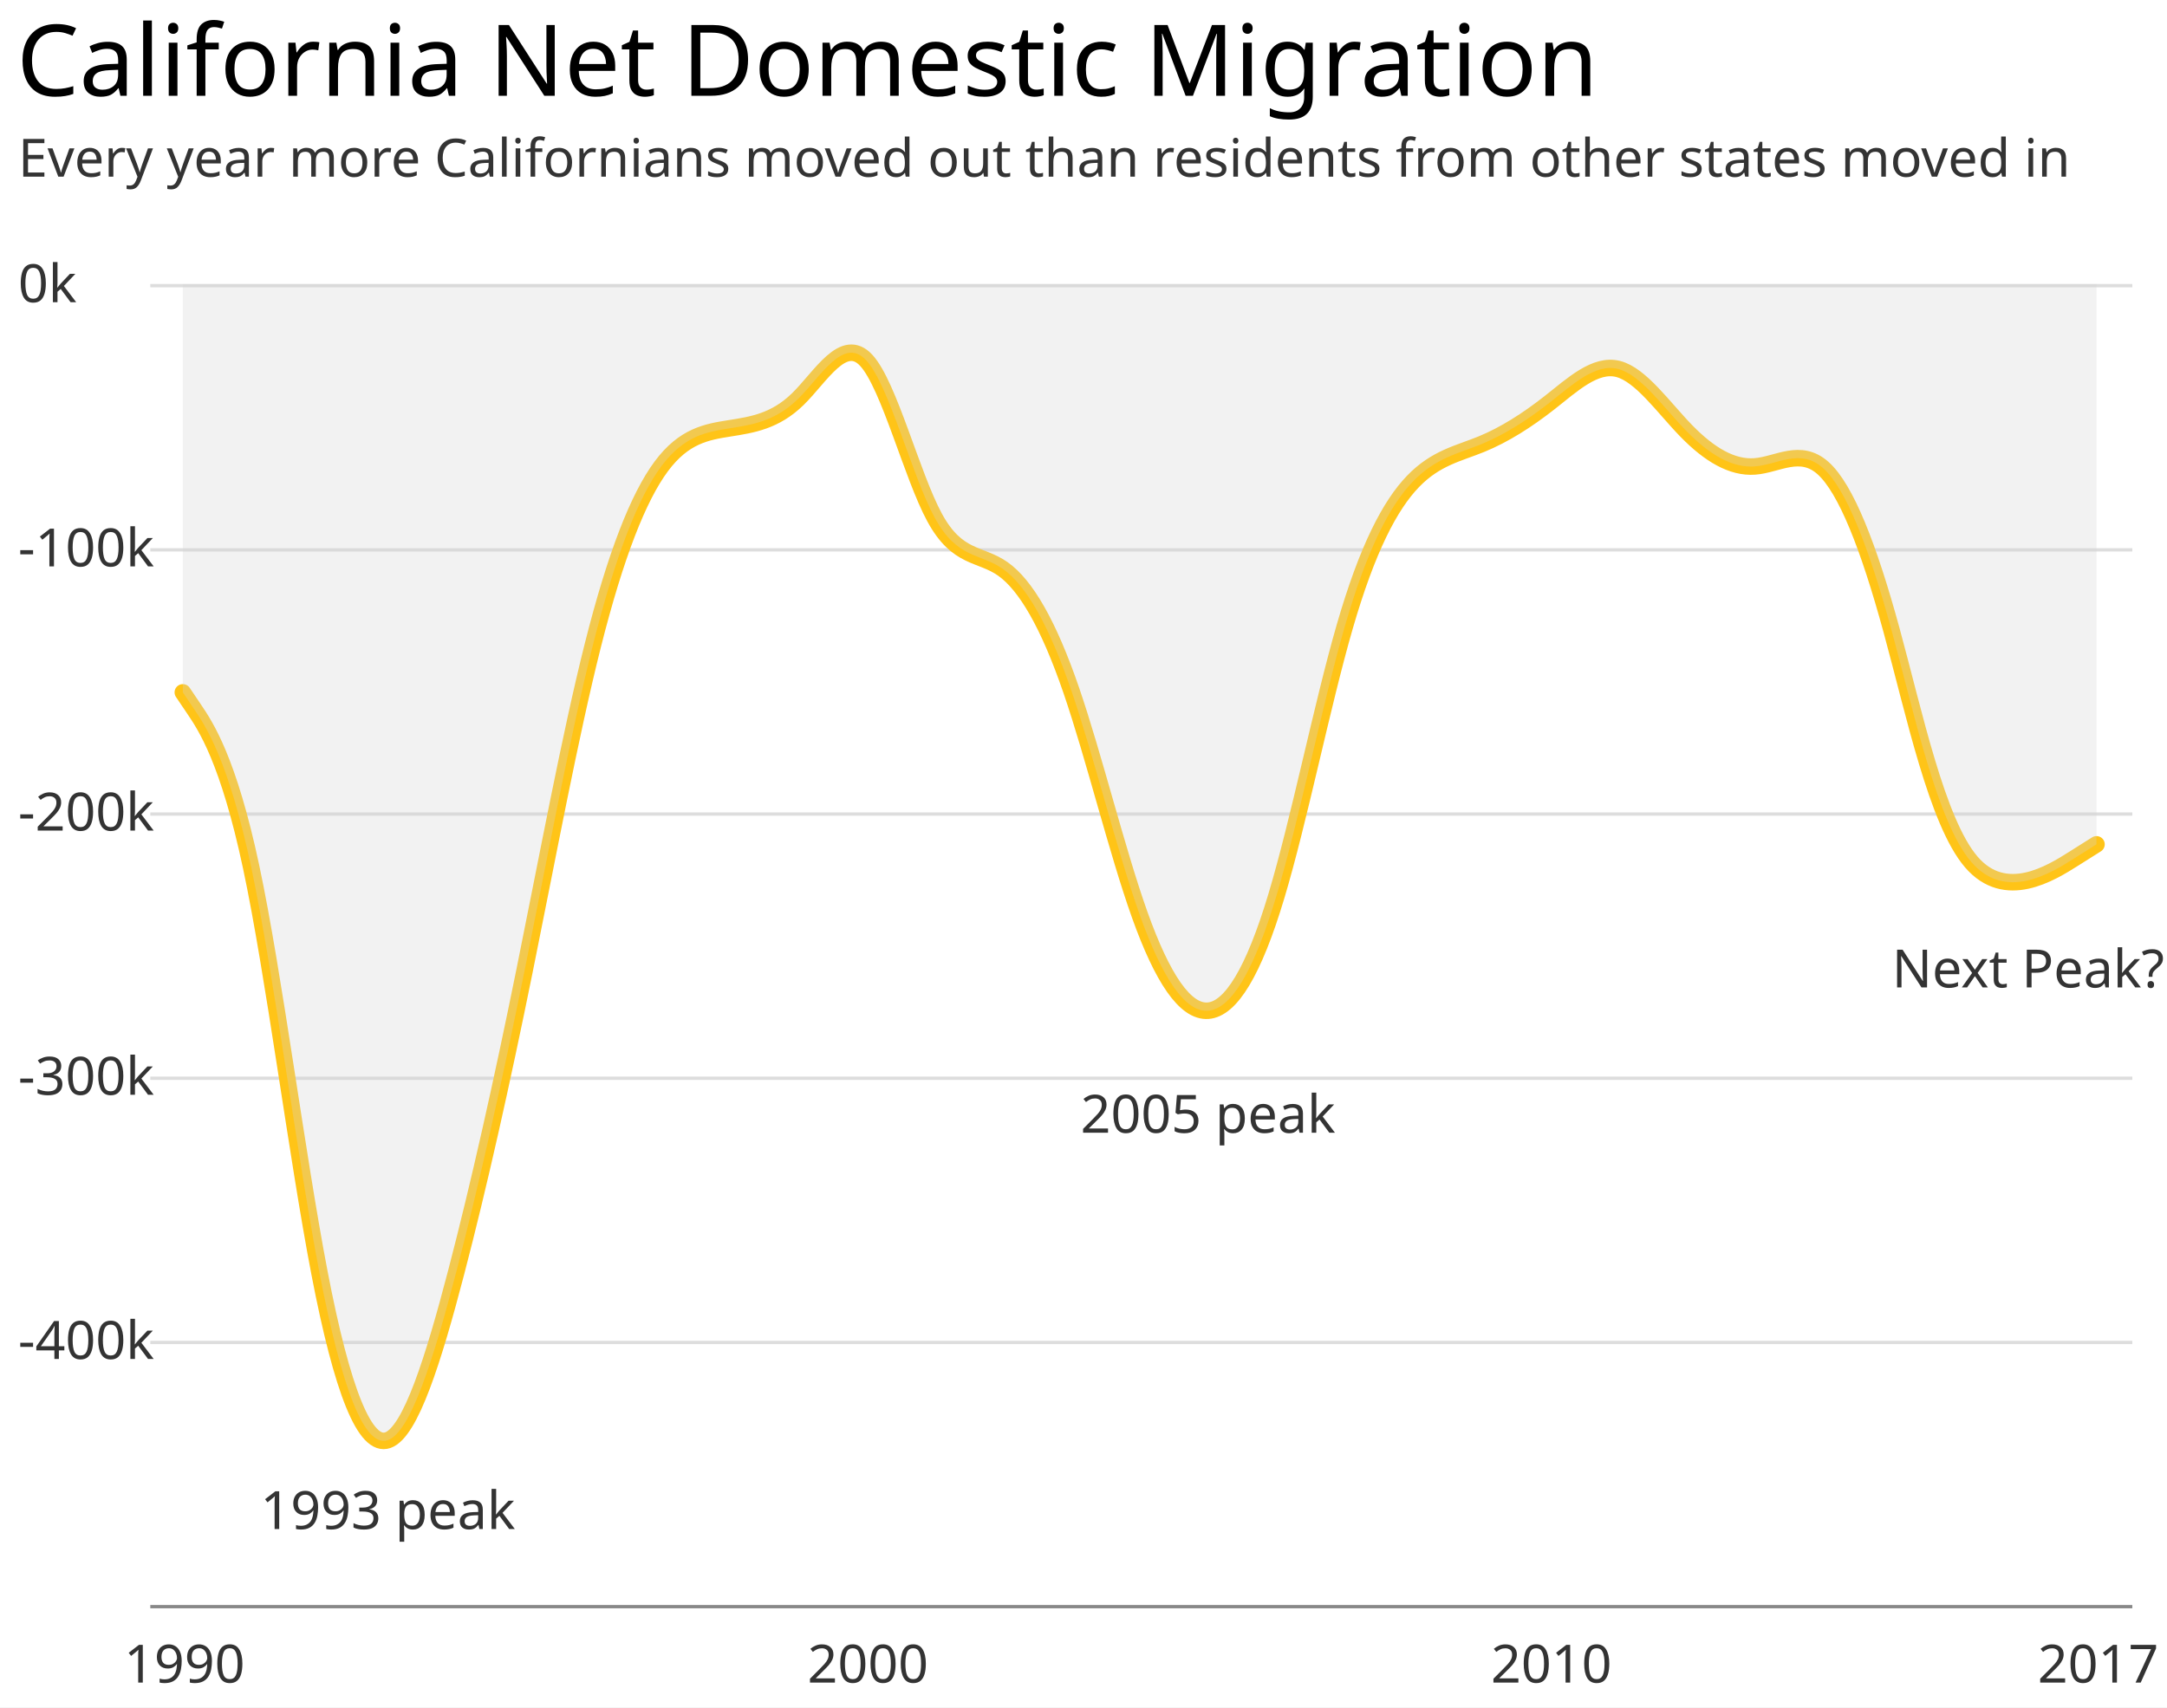
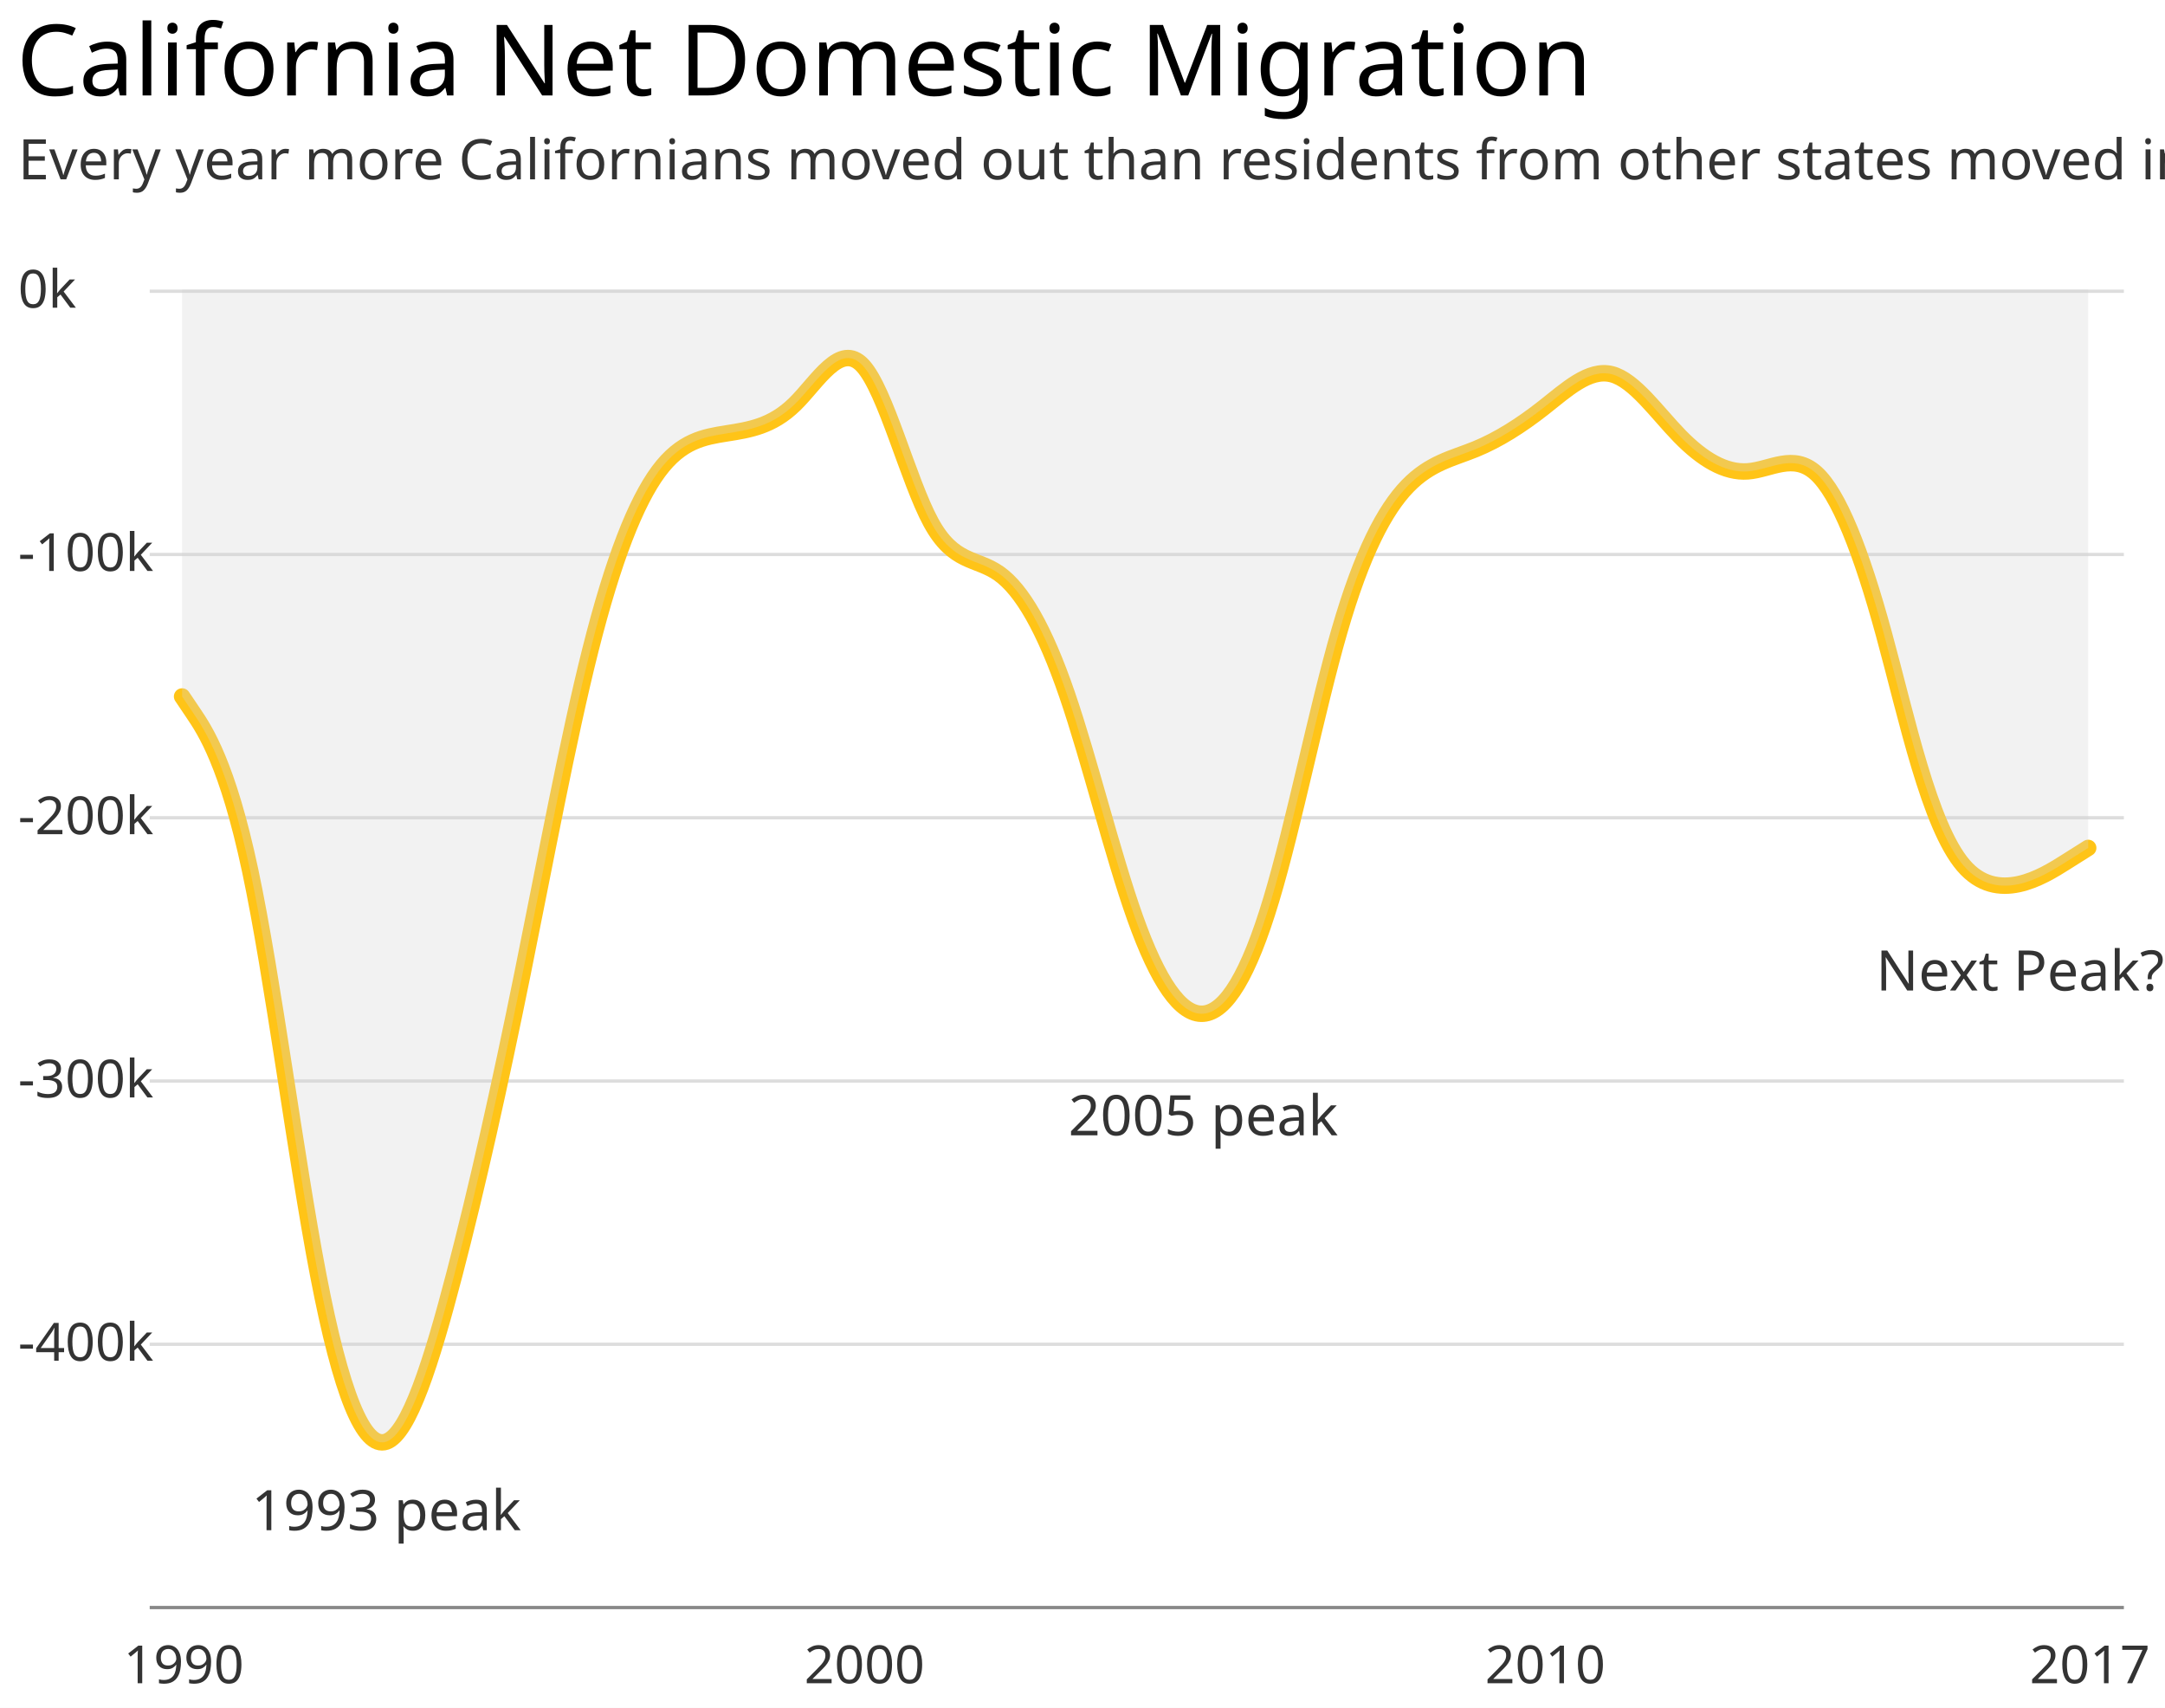
- <svg xmlns="http://www.w3.org/2000/svg" class="marks" width="656" height="517" viewBox="0 0 656 517" version="1.1">
-   <rect width="656" height="517" style="fill: white;" />
-   <g transform="translate(45,86)">
+ <svg xmlns="http://www.w3.org/2000/svg" class="marks" width="658" height="519" viewBox="0 0 658 519" version="1.1">
+   <rect width="658" height="519" style="fill: white;" />
+   <g transform="translate(45,88)">
    <g class="mark-group role-frame root">
      <g transform="translate(0,0)">
        <path class="background" d="M0.5,0.5h600v400h-600Z" style="fill: none; stroke: #ddd; stroke-opacity: 0;" />
        <g>
          <g class="mark-group role-axis">
            <g transform="translate(0.5,0.5)">
              <path class="background" d="M0,0h0v0h0Z" style="pointer-events: none; fill: none;" />
              <g>
                <g class="mark-rule role-axis-grid" style="pointer-events: none;">
                  <line transform="translate(0,0)" x2="600" y2="0" style="fill: none; stroke: #ddd; stroke-opacity: 1; stroke-width: 1; opacity: 1;" />
                  <line transform="translate(0,80)" x2="600" y2="0" style="fill: none; stroke: #ddd; stroke-opacity: 1; stroke-width: 1; opacity: 1;" />
                  <line transform="translate(0,160)" x2="600" y2="0" style="fill: none; stroke: #ddd; stroke-opacity: 1; stroke-width: 1; opacity: 1;" />
                  <line transform="translate(0,240)" x2="600" y2="0" style="fill: none; stroke: #ddd; stroke-opacity: 1; stroke-width: 1; opacity: 1;" />
                  <line transform="translate(0,320)" x2="600" y2="0" style="fill: none; stroke: #ddd; stroke-opacity: 1; stroke-width: 1; opacity: 1;" />
                </g>
              </g>
              <path class="foreground" d="" style="pointer-events: none; display: none; fill: none;" />
            </g>
          </g>
          <g class="mark-group role-axis">
            <g transform="translate(0.5,400.5)">
              <path class="background" d="M0,0h0v0h0Z" style="pointer-events: none; fill: none;" />
              <g>
                <g class="mark-text role-axis-label" style="pointer-events: none;">
                  <text text-anchor="middle" transform="translate(10.34483,23)" style="font-family: Calibri; font-size: 16px; fill: #000; fill-opacity: 0.8; opacity: 1;">1990</text>
                  <text text-anchor="middle" transform="translate(217.2414,23)" style="font-family: Calibri; font-size: 16px; fill: #000; fill-opacity: 0.8; opacity: 1;">2000</text>
                  <text text-anchor="middle" transform="translate(424.1379,23)" style="font-family: Calibri; font-size: 16px; fill: #000; fill-opacity: 0.8; opacity: 1;">2010</text>
                  <text text-anchor="middle" transform="translate(589.6552,23)" style="font-family: Calibri; font-size: 16px; fill: #000; fill-opacity: 0.8; opacity: 1;">2017</text>
                </g>
                <g class="mark-rule role-axis-domain" style="pointer-events: none;">
                  <line transform="translate(0,0)" x2="600" y2="0" style="fill: none; stroke: #888; stroke-width: 1; opacity: 1;" />
                </g>
              </g>
              <path class="foreground" d="" style="pointer-events: none; display: none; fill: none;" />
            </g>
          </g>
          <g class="mark-group role-axis">
            <g transform="translate(0.5,0.5)">
              <path class="background" d="M0,0h0v0h0Z" style="pointer-events: none; fill: none;" />
              <g>
                <g class="mark-text role-axis-label" style="pointer-events: none;">
                  <text text-anchor="start" transform="translate(-40,5)" style="font-family: Calibri; font-size: 16px; fill: #000; fill-opacity: 0.8; opacity: 1;">0k</text>
                  <text text-anchor="start" transform="translate(-40,85)" style="font-family: Calibri; font-size: 16px; fill: #000; fill-opacity: 0.8; opacity: 1;">-100k</text>
                  <text text-anchor="start" transform="translate(-40,165)" style="font-family: Calibri; font-size: 16px; fill: #000; fill-opacity: 0.8; opacity: 1;">-200k</text>
                  <text text-anchor="start" transform="translate(-40,245)" style="font-family: Calibri; font-size: 16px; fill: #000; fill-opacity: 0.8; opacity: 1;">-300k</text>
                  <text text-anchor="start" transform="translate(-40,325)" style="font-family: Calibri; font-size: 16px; fill: #000; fill-opacity: 0.8; opacity: 1;">-400k</text>
                </g>
                <g class="mark-rule role-axis-domain" style="pointer-events: none;">
                  <line transform="translate(0,400)" x2="0" y2="-400" style="fill: none; stroke: #888; stroke-width: 0; opacity: 1;" />
                </g>
                <g class="mark-text role-axis-title" style="pointer-events: none;">
-                   <text text-anchor="start" transform="translate(-40,-33)" style="font-family: Calibri; font-size: 16px; font-weight: normal; fill: #000; fill-opacity: 0.8; opacity: 1;">Every year more Californians moved out than residents from other states moved in</text>
+                   <text text-anchor="start" transform="translate(-40,-34)" style="font-family: Calibri; font-size: 17px; font-weight: normal; fill: #000; fill-opacity: 0.8; opacity: 1;">Every year more Californians moved out than residents from other states moved in</text>
                </g>
              </g>
              <path class="foreground" d="" style="pointer-events: none; display: none; fill: none;" />
            </g>
          </g>
          <g class="mark-line role-mark layer_0_marks">
            <path d="M10.345,123.653L13.793,128.769C17.241,133.886,24.138,144.119,31.034,176.546C37.931,208.972,44.828,263.591,51.724,299.476C58.621,335.361,65.517,352.512,72.414,350.086C79.31,347.659,86.207,325.656,93.103,299.235C100,272.814,106.897,241.976,113.793,207.944C120.69,173.911,127.586,136.683,134.483,109.338C141.379,81.993,148.276,64.53,155.172,55.229C162.069,45.928,168.966,44.788,175.862,43.698C182.759,42.608,189.655,41.568,196.552,34.826C203.448,28.084,210.345,15.641,217.241,23.123C224.138,30.605,231.034,58.011,237.931,70.712C244.828,83.414,251.724,81.41,258.621,86.296C265.517,91.182,272.414,102.957,279.31,123.063C286.207,143.169,293.103,171.607,300,190.95C306.897,210.293,313.793,220.542,320.69,220.051C327.586,219.561,334.483,208.33,341.379,185.358C348.276,162.386,355.172,127.673,362.069,103.806C368.966,79.939,375.862,66.92,382.759,59.765C389.655,52.609,396.552,51.319,403.448,48.496C410.345,45.673,417.241,41.318,424.138,35.893C431.034,30.467,437.931,23.972,444.828,25.719C451.724,27.467,458.621,37.458,465.517,44.527C472.414,51.597,479.31,55.745,486.207,55.237C493.103,54.729,500,49.564,506.897,55.758C513.793,61.952,520.69,79.503,527.586,104.734C534.483,129.964,541.379,162.873,551.724,174.975C562.069,187.078,575.862,178.374,582.759,174.022L589.655,169.67" style="fill: none; stroke: #ffc417; stroke-width: 5; stroke-linecap: round;" />
          </g>
          <g class="mark-area role-mark layer_1_marks">
            <path d="M10.345,123.653L13.793,128.769C17.241,133.886,24.138,144.119,31.034,176.546C37.931,208.972,44.828,263.591,51.724,299.476C58.621,335.361,65.517,352.512,72.414,350.086C79.31,347.659,86.207,325.656,93.103,299.235C100,272.814,106.897,241.976,113.793,207.944C120.69,173.911,127.586,136.683,134.483,109.338C141.379,81.993,148.276,64.53,155.172,55.229C162.069,45.928,168.966,44.788,175.862,43.698C182.759,42.608,189.655,41.568,196.552,34.826C203.448,28.084,210.345,15.641,217.241,23.123C224.138,30.605,231.034,58.011,237.931,70.712C244.828,83.414,251.724,81.41,258.621,86.296C265.517,91.182,272.414,102.957,279.31,123.063C286.207,143.169,293.103,171.607,300,190.95C306.897,210.293,313.793,220.542,320.69,220.051C327.586,219.561,334.483,208.33,341.379,185.358C348.276,162.386,355.172,127.673,362.069,103.806C368.966,79.939,375.862,66.92,382.759,59.765C389.655,52.609,396.552,51.319,403.448,48.496C410.345,45.673,417.241,41.318,424.138,35.893C431.034,30.467,437.931,23.972,444.828,25.719C451.724,27.467,458.621,37.458,465.517,44.527C472.414,51.597,479.31,55.745,486.207,55.237C493.103,54.729,500,49.564,506.897,55.758C513.793,61.952,520.69,79.503,527.586,104.734C534.483,129.964,541.379,162.873,551.724,174.975C562.069,187.078,575.862,178.374,582.759,174.022L589.655,169.67L589.655,0L582.759,0C575.862,0,562.069,0,551.724,0C541.379,0,534.483,0,527.586,0C520.69,0,513.793,0,506.897,0C500,0,493.103,0,486.207,0C479.31,0,472.414,0,465.517,0C458.621,0,451.724,0,444.828,0C437.931,0,431.034,0,424.138,0C417.241,0,410.345,0,403.448,0C396.552,0,389.655,0,382.759,0C375.862,0,368.966,0,362.069,0C355.172,0,348.276,0,341.379,0C334.483,0,327.586,0,320.69,0C313.793,0,306.897,0,300,0C293.103,0,286.207,0,279.31,0C272.414,0,265.517,0,258.621,0C251.724,0,244.828,0,237.931,0C231.034,0,224.138,0,217.241,0C210.345,0,203.448,0,196.552,0C189.655,0,182.759,0,175.862,0C168.966,0,162.069,0,155.172,0C148.276,0,141.379,0,134.483,0C127.586,0,120.69,0,113.793,0C106.897,0,100,0,93.103,0C86.207,0,79.31,0,72.414,0C65.517,0,58.621,0,51.724,0C44.828,0,37.931,0,31.034,0C24.138,0,17.241,0,13.793,0L10.345,0Z" style="fill: lightgray; opacity: 0.3;" />
          </g>
          <g class="mark-text role-mark layer_2_marks">
-             <text text-anchor="middle" transform="translate(72.41379,377)" style="font-family: calibri; font-size: 16px; fill: black; opacity: 0.8;">1993 peak</text>
-             <text text-anchor="middle" transform="translate(320.6897,257)" style="font-family: calibri; font-size: 16px; fill: black; opacity: 0.8;">2005 peak</text>
-             <text text-anchor="middle" transform="translate(568.9655,213)" style="font-family: calibri; font-size: 16px; fill: black; opacity: 0.8;">Next Peak?</text>
+             <text text-anchor="middle" transform="translate(72.41379,377)" style="font-family: calibri; font-size: 17px; fill: black; opacity: 0.8;">1993 peak</text>
+             <text text-anchor="middle" transform="translate(320.6897,257)" style="font-family: calibri; font-size: 17px; fill: black; opacity: 0.8;">2005 peak</text>
+             <text text-anchor="middle" transform="translate(568.9655,213)" style="font-family: calibri; font-size: 17px; fill: black; opacity: 0.8;">Next Peak?</text>
          </g>
          <g class="mark-group role-title">
-             <g transform="translate(-40,-81)">
+             <g transform="translate(-40,-83)">
              <path class="background" d="M0,0h0v0h0Z" style="pointer-events: none; fill: none;" />
              <g>
                <g class="mark-text role-title-text" style="pointer-events: none;">
                  <text text-anchor="start" transform="translate(0,24)" style="font-family: Calibri; font-size: 30px; font-weight: normal; fill: #000; opacity: 1;">California Net Domestic Migration</text>
                </g>
              </g>
              <path class="foreground" d="" style="pointer-events: none; display: none; fill: none;" />
            </g>
          </g>
        </g>
        <path class="foreground" d="" style="display: none; fill: none;" />
      </g>
    </g>
  </g>
</svg>
